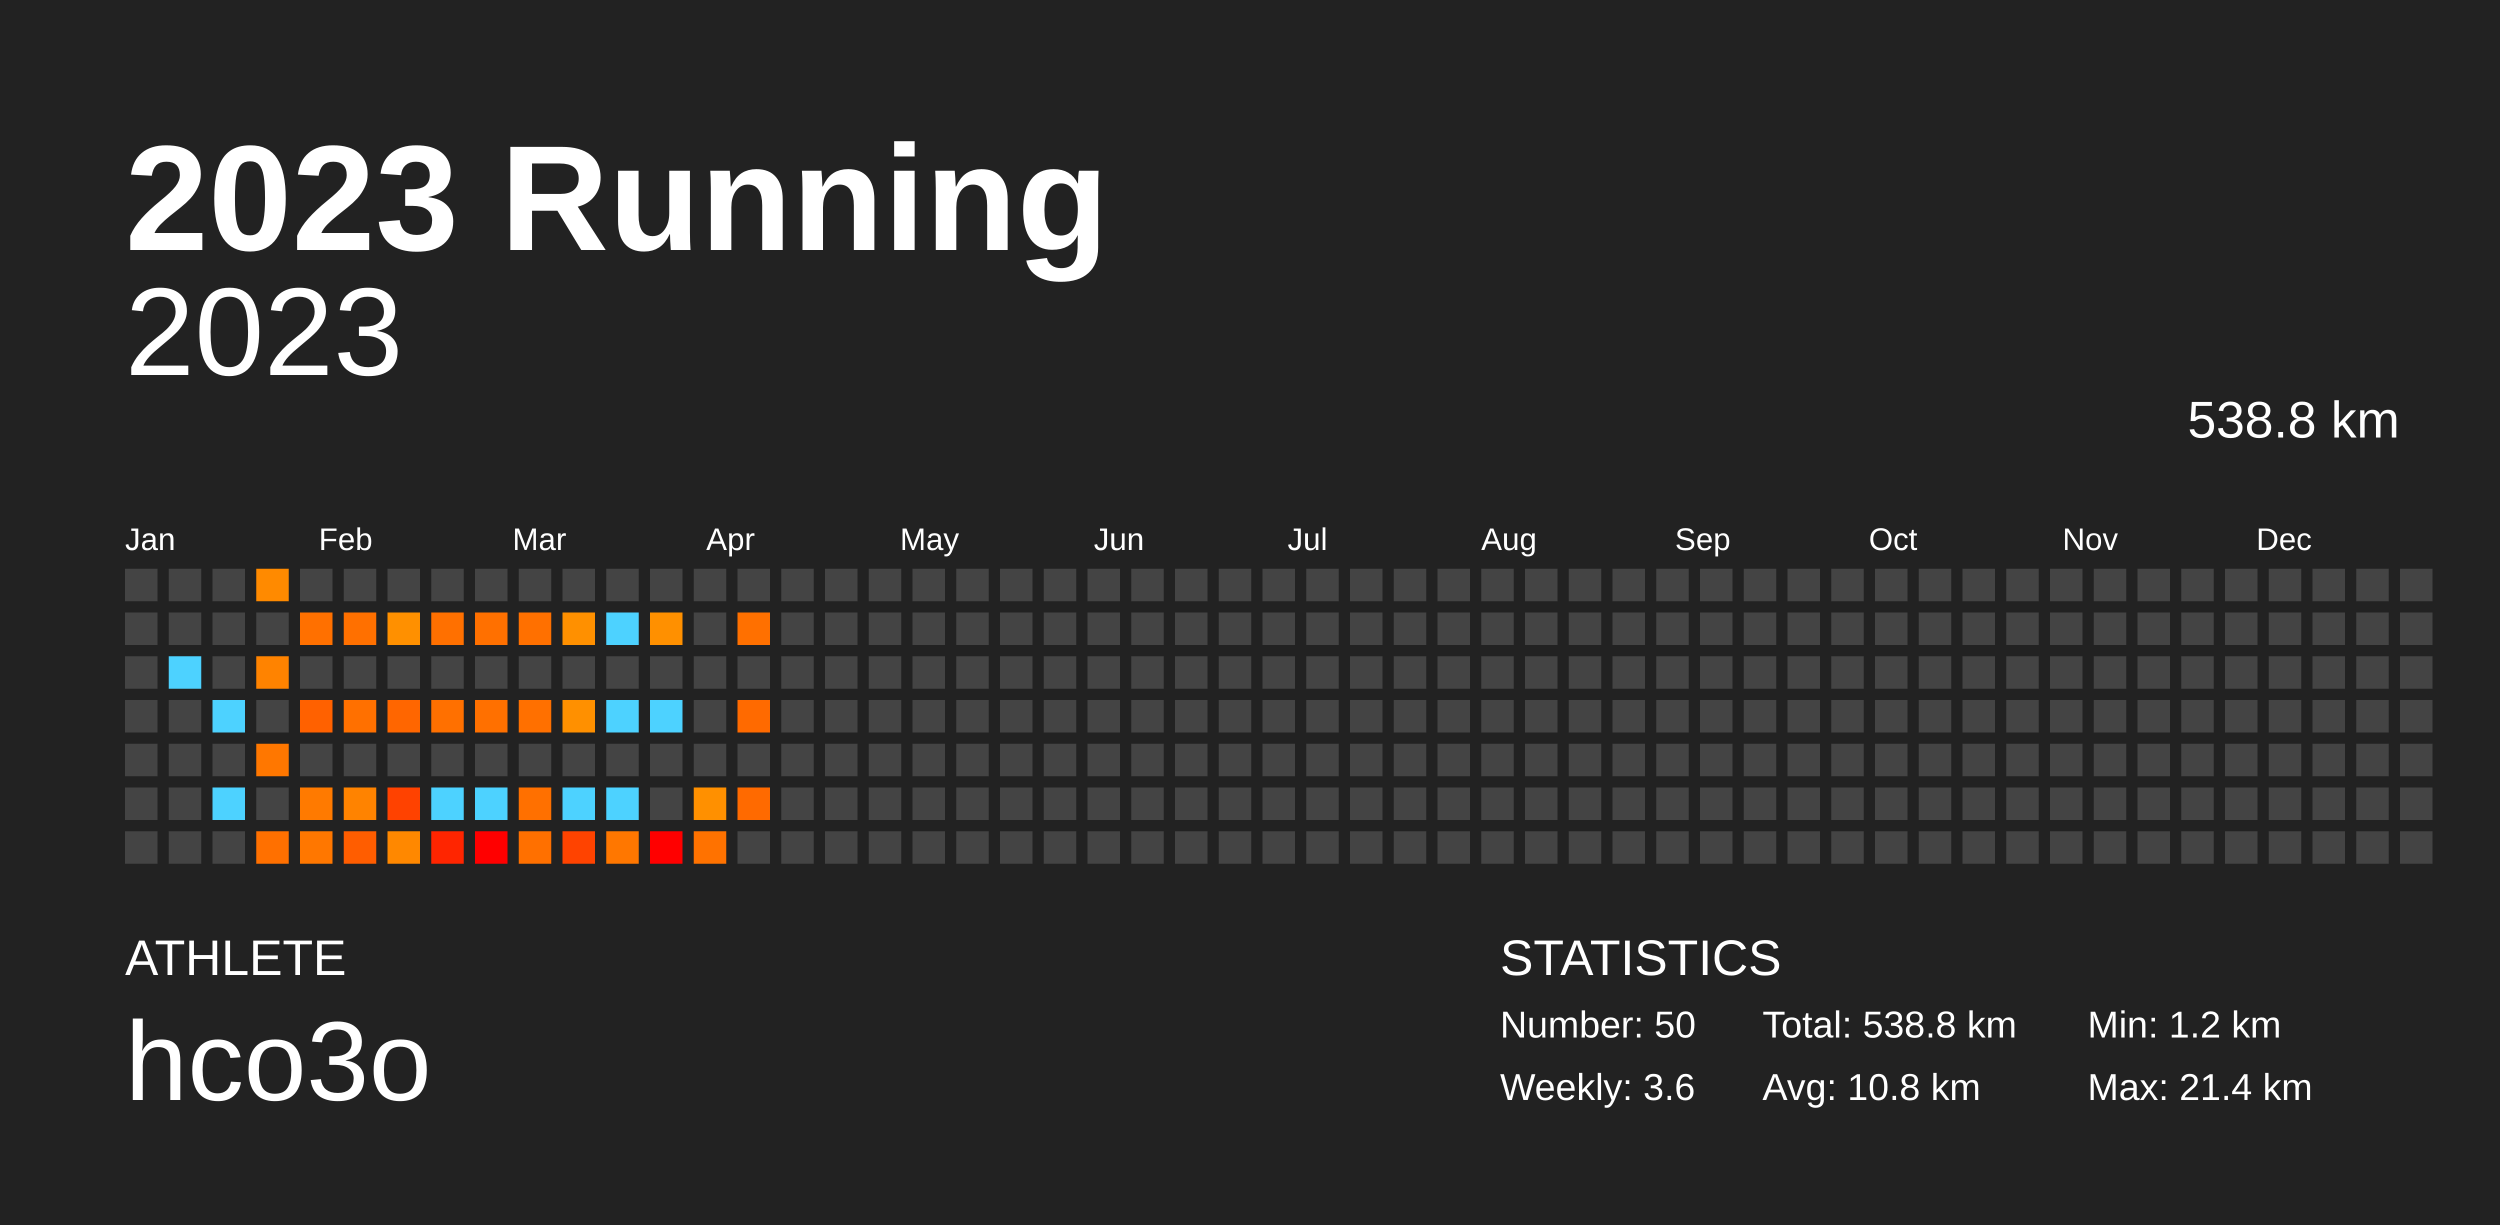
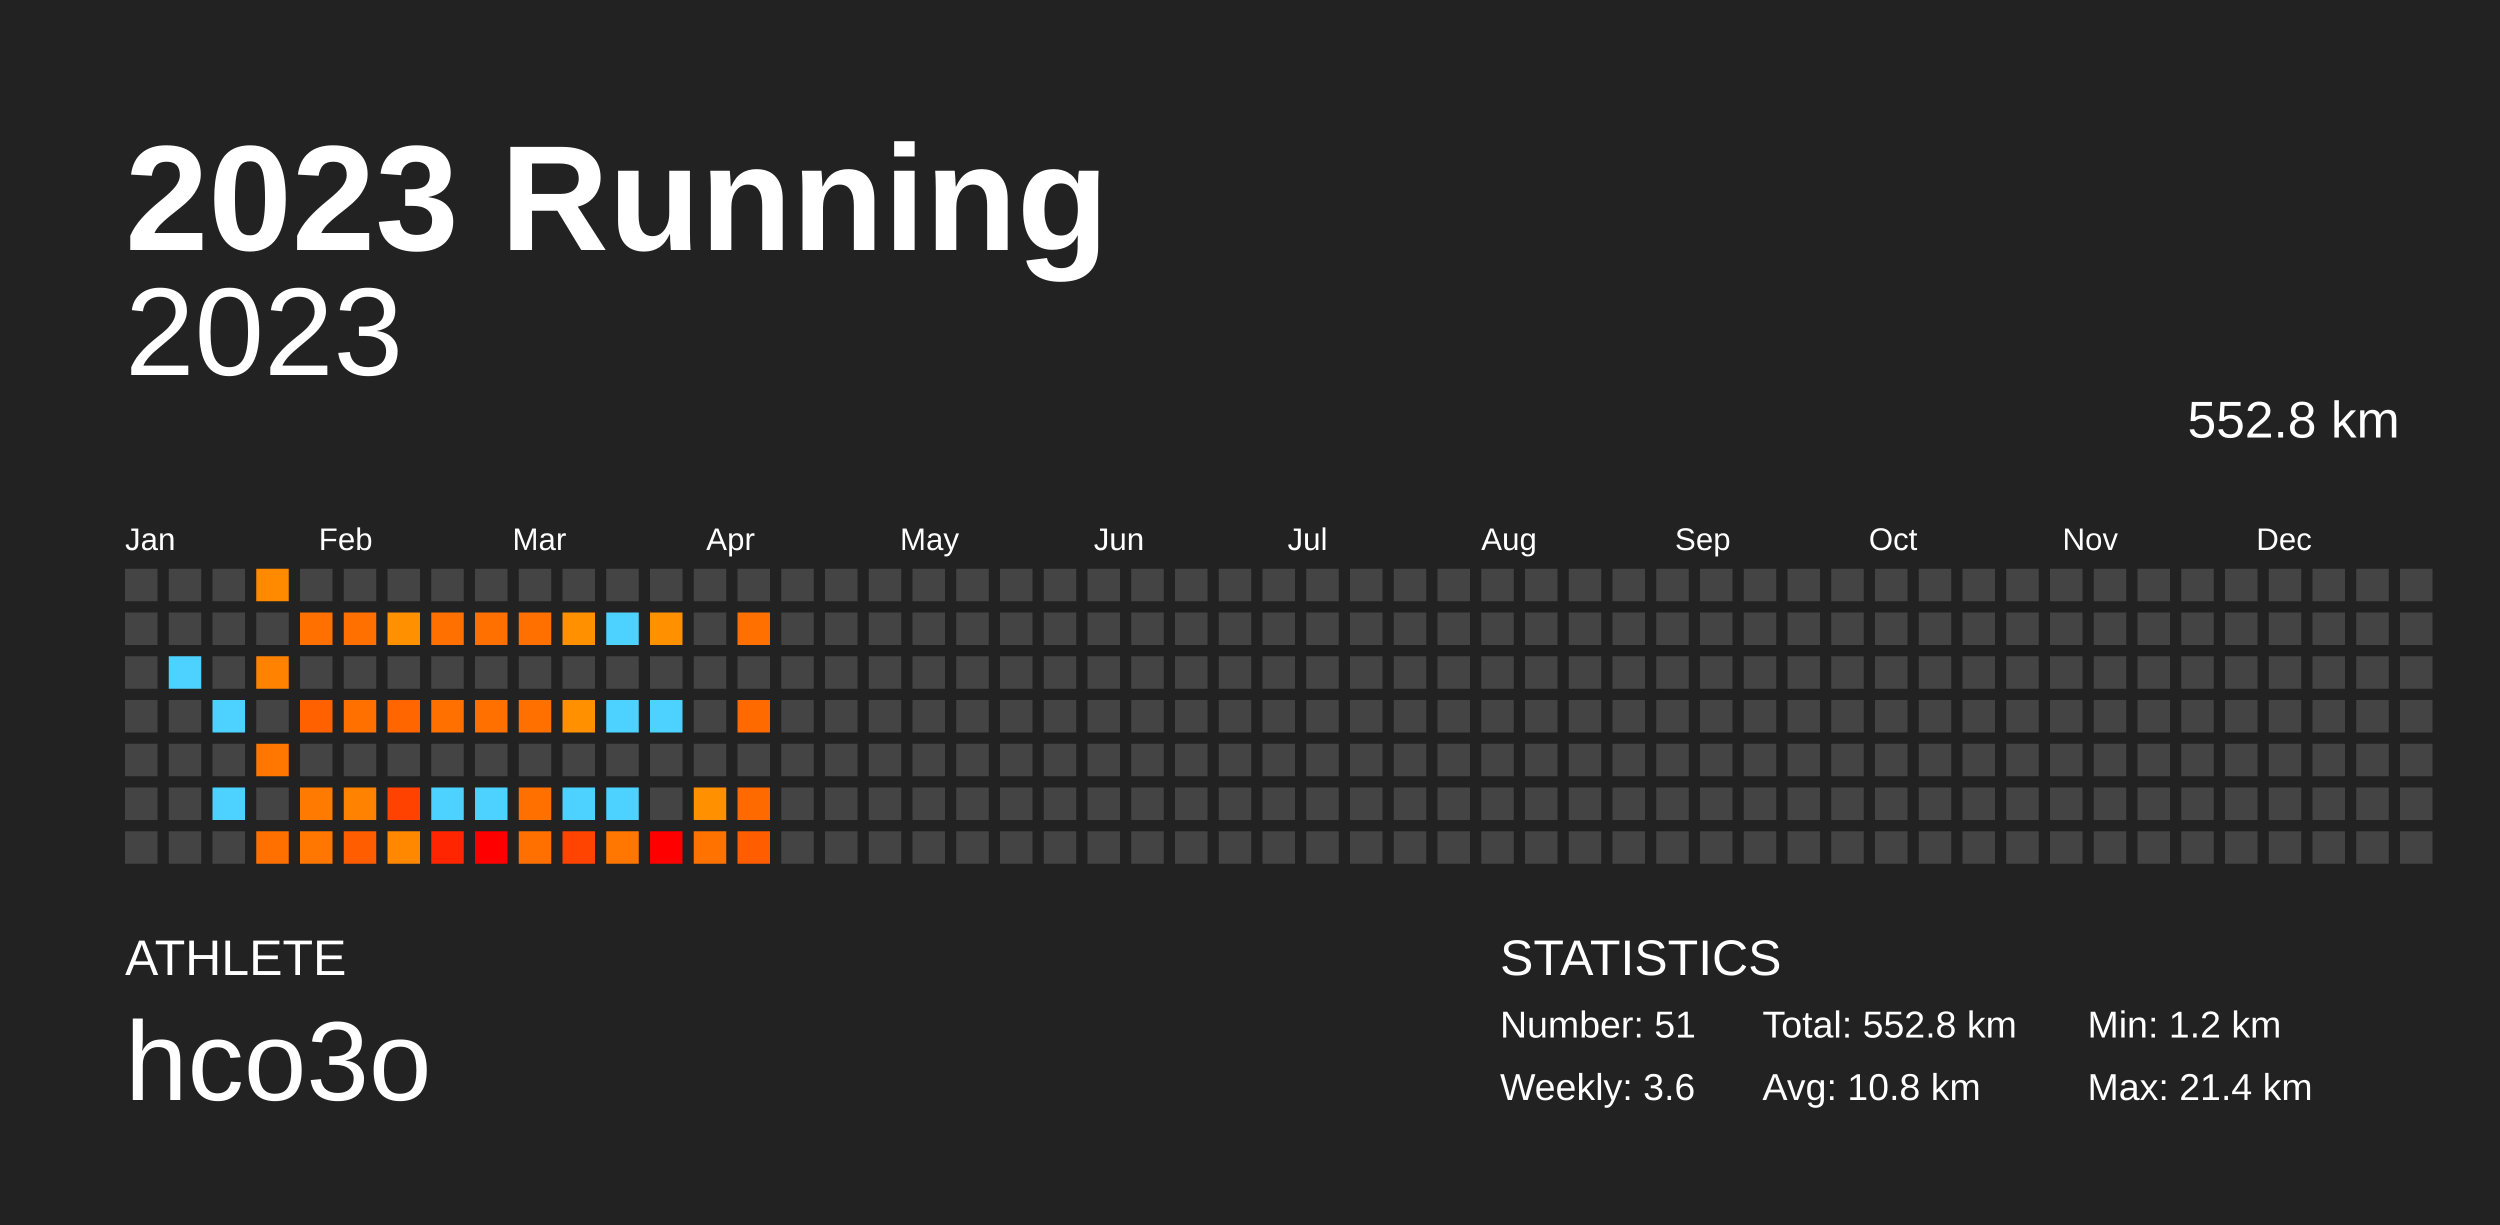
<svg xmlns="http://www.w3.org/2000/svg" baseProfile="full" height="98mm" version="1.1" viewBox="0,0,200,98" width="200mm">
  <defs />
  <rect fill="#222222" height="98" width="200" x="0" y="0" />
  <text fill="#FFFFFF" style="font-size:12px; font-family:Arial; font-weight:bold;" x="10" y="20">2023 Running</text>
  <text fill="#FFFFFF" style="font-size:4px; font-family:Arial" x="10" y="78">ATHLETE</text>
  <text fill="#FFFFFF" style="font-size:9px; font-family:Arial" x="10" y="88">hco3o</text>
  <text fill="#FFFFFF" style="font-size:4px; font-family:Arial" x="120" y="78">STATISTICS</text>
-   <text fill="#FFFFFF" style="font-size:3px; font-family:Arial" x="120" y="83">Number: 50</text>
+   <text fill="#FFFFFF" style="font-size:3px; font-family:Arial" x="120" y="83">Number: 51</text>
  <text fill="#FFFFFF" style="font-size:3px; font-family:Arial" x="120" y="88">Weekly: 3.6</text>
-   <text fill="#FFFFFF" style="font-size:3px; font-family:Arial" x="141" y="83">Total: 538.8 km</text>
+   <text fill="#FFFFFF" style="font-size:3px; font-family:Arial" x="141" y="83">Total: 552.8 km</text>
  <text fill="#FFFFFF" style="font-size:3px; font-family:Arial" x="141" y="88">Avg: 10.8 km</text>
  <text fill="#FFFFFF" style="font-size:3px; font-family:Arial" x="167" y="83">Min: 1.2 km</text>
  <text fill="#FFFFFF" style="font-size:3px; font-family:Arial" x="167" y="88">Max: 21.4 km</text>
  <text alignment-baseline="hanging" fill="#FFFFFF" style="font-size:10.0px; font-family:Arial;" x="10" y="30">2023</text>
-   <text alignment-baseline="hanging" fill="#FFFFFF" style="font-size:4.125px; font-family:Arial;" x="175" y="35">538.8 km</text>
+   <text alignment-baseline="hanging" fill="#FFFFFF" style="font-size:4.125px; font-family:Arial;" x="175" y="35">552.8 km</text>
  <text fill="#FFFFFF" style="font-size:2.5px; font-family:Arial" x="10.0" y="44">Jan</text>
  <text fill="#FFFFFF" style="font-size:2.5px; font-family:Arial" x="25.5" y="44">Feb</text>
  <text fill="#FFFFFF" style="font-size:2.5px; font-family:Arial" x="41.0" y="44">Mar</text>
  <text fill="#FFFFFF" style="font-size:2.5px; font-family:Arial" x="56.5" y="44">Apr</text>
  <text fill="#FFFFFF" style="font-size:2.5px; font-family:Arial" x="72.0" y="44">May</text>
  <text fill="#FFFFFF" style="font-size:2.5px; font-family:Arial" x="87.5" y="44">Jun</text>
  <text fill="#FFFFFF" style="font-size:2.5px; font-family:Arial" x="103.0" y="44">Jul</text>
  <text fill="#FFFFFF" style="font-size:2.5px; font-family:Arial" x="118.5" y="44">Aug</text>
  <text fill="#FFFFFF" style="font-size:2.5px; font-family:Arial" x="134.0" y="44">Sep</text>
  <text fill="#FFFFFF" style="font-size:2.5px; font-family:Arial" x="149.5" y="44">Oct</text>
  <text fill="#FFFFFF" style="font-size:2.5px; font-family:Arial" x="165.0" y="44">Nov</text>
  <text fill="#FFFFFF" style="font-size:2.5px; font-family:Arial" x="180.5" y="44">Dec</text>
  <rect fill="#444444" height="2.6" width="2.6" x="10.0" y="45.5" />
  <rect fill="#444444" height="2.6" width="2.6" x="10.0" y="49.0" />
  <rect fill="#444444" height="2.6" width="2.6" x="10.0" y="52.5" />
  <rect fill="#444444" height="2.6" width="2.6" x="10.0" y="56.0" />
  <rect fill="#444444" height="2.6" width="2.6" x="10.0" y="59.5" />
  <rect fill="#444444" height="2.6" width="2.6" x="10.0" y="63.0" />
  <rect fill="#444444" height="2.6" width="2.6" x="10.0" y="66.5" />
  <rect fill="#444444" height="2.6" width="2.6" x="13.5" y="45.5" />
  <rect fill="#444444" height="2.6" width="2.6" x="13.5" y="49.0" />
  <rect fill="#4dd2ff" height="2.6" width="2.6" x="13.5" y="52.5" />
  <rect fill="#444444" height="2.6" width="2.6" x="13.5" y="56.0" />
  <rect fill="#444444" height="2.6" width="2.6" x="13.5" y="59.5" />
  <rect fill="#444444" height="2.6" width="2.6" x="13.5" y="63.0" />
  <rect fill="#444444" height="2.6" width="2.6" x="13.5" y="66.5" />
  <rect fill="#444444" height="2.6" width="2.6" x="17.0" y="45.5" />
  <rect fill="#444444" height="2.6" width="2.6" x="17.0" y="49.0" />
  <rect fill="#444444" height="2.6" width="2.6" x="17.0" y="52.5" />
  <rect fill="#4dd2ff" height="2.6" width="2.6" x="17.0" y="56.0" />
  <rect fill="#444444" height="2.6" width="2.6" x="17.0" y="59.5" />
  <rect fill="#4dd2ff" height="2.6" width="2.6" x="17.0" y="63.0" />
  <rect fill="#444444" height="2.6" width="2.6" x="17.0" y="66.5" />
  <rect fill="#ff8a00" height="2.6" width="2.6" x="20.5" y="45.5" />
  <rect fill="#444444" height="2.6" width="2.6" x="20.5" y="49.0" />
  <rect fill="#ff8300" height="2.6" width="2.6" x="20.5" y="52.5" />
  <rect fill="#444444" height="2.6" width="2.6" x="20.5" y="56.0" />
  <rect fill="#ff7700" height="2.6" width="2.6" x="20.5" y="59.5" />
  <rect fill="#444444" height="2.6" width="2.6" x="20.5" y="63.0" />
  <rect fill="#ff7000" height="2.6" width="2.6" x="20.5" y="66.5" />
  <rect fill="#444444" height="2.6" width="2.6" x="24.0" y="45.5" />
  <rect fill="#ff7000" height="2.6" width="2.6" x="24.0" y="49.0" />
  <rect fill="#444444" height="2.6" width="2.6" x="24.0" y="52.5" />
  <rect fill="#ff6100" height="2.6" width="2.6" x="24.0" y="56.0" />
  <rect fill="#444444" height="2.6" width="2.6" x="24.0" y="59.5" />
  <rect fill="#ff7a00" height="2.6" width="2.6" x="24.0" y="63.0" />
  <rect fill="#ff7700" height="2.6" width="2.6" x="24.0" y="66.5" />
  <rect fill="#444444" height="2.6" width="2.6" x="27.5" y="45.5" />
  <rect fill="#ff7000" height="2.6" width="2.6" x="27.5" y="49.0" />
  <rect fill="#444444" height="2.6" width="2.6" x="27.5" y="52.5" />
  <rect fill="#ff7000" height="2.6" width="2.6" x="27.5" y="56.0" />
  <rect fill="#444444" height="2.6" width="2.6" x="27.5" y="59.5" />
  <rect fill="#ff8300" height="2.6" width="2.6" x="27.5" y="63.0" />
  <rect fill="#ff5d00" height="2.6" width="2.6" x="27.5" y="66.5" />
  <rect fill="#444444" height="2.6" width="2.6" x="31.0" y="45.5" />
  <rect fill="#ff9000" height="2.6" width="2.6" x="31.0" y="49.0" />
  <rect fill="#444444" height="2.6" width="2.6" x="31.0" y="52.5" />
  <rect fill="#ff6600" height="2.6" width="2.6" x="31.0" y="56.0" />
  <rect fill="#444444" height="2.6" width="2.6" x="31.0" y="59.5" />
  <rect fill="#ff4200" height="2.6" width="2.6" x="31.0" y="63.0" />
  <rect fill="#ff8800" height="2.6" width="2.6" x="31.0" y="66.5" />
  <rect fill="#444444" height="2.6" width="2.6" x="34.5" y="45.5" />
  <rect fill="#ff7000" height="2.6" width="2.6" x="34.5" y="49.0" />
  <rect fill="#444444" height="2.6" width="2.6" x="34.5" y="52.5" />
  <rect fill="#ff7000" height="2.6" width="2.6" x="34.5" y="56.0" />
  <rect fill="#444444" height="2.6" width="2.6" x="34.5" y="59.5" />
  <rect fill="#4dd2ff" height="2.6" width="2.6" x="34.5" y="63.0" />
  <rect fill="#ff2500" height="2.6" width="2.6" x="34.5" y="66.5" />
  <rect fill="#444444" height="2.6" width="2.6" x="38.0" y="45.5" />
  <rect fill="#ff7000" height="2.6" width="2.6" x="38.0" y="49.0" />
  <rect fill="#444444" height="2.6" width="2.6" x="38.0" y="52.5" />
  <rect fill="#ff7000" height="2.6" width="2.6" x="38.0" y="56.0" />
  <rect fill="#444444" height="2.6" width="2.6" x="38.0" y="59.5" />
  <rect fill="#4dd2ff" height="2.6" width="2.6" x="38.0" y="63.0" />
  <rect fill="red" height="2.6" width="2.6" x="38.0" y="66.5" />
  <rect fill="#444444" height="2.6" width="2.6" x="41.5" y="45.5" />
  <rect fill="#ff7000" height="2.6" width="2.6" x="41.5" y="49.0" />
  <rect fill="#444444" height="2.6" width="2.6" x="41.5" y="52.5" />
  <rect fill="#ff7000" height="2.6" width="2.6" x="41.5" y="56.0" />
  <rect fill="#444444" height="2.6" width="2.6" x="41.5" y="59.5" />
  <rect fill="#ff7000" height="2.6" width="2.6" x="41.5" y="63.0" />
  <rect fill="#ff7000" height="2.6" width="2.6" x="41.5" y="66.5" />
  <rect fill="#444444" height="2.6" width="2.6" x="45.0" y="45.5" />
  <rect fill="#ff9000" height="2.6" width="2.6" x="45.0" y="49.0" />
  <rect fill="#444444" height="2.6" width="2.6" x="45.0" y="52.5" />
  <rect fill="#ff9000" height="2.6" width="2.6" x="45.0" y="56.0" />
  <rect fill="#444444" height="2.6" width="2.6" x="45.0" y="59.5" />
  <rect fill="#4dd2ff" height="2.6" width="2.6" x="45.0" y="63.0" />
  <rect fill="#ff4300" height="2.6" width="2.6" x="45.0" y="66.5" />
  <rect fill="#444444" height="2.6" width="2.6" x="48.5" y="45.5" />
  <rect fill="#4dd2ff" height="2.6" width="2.6" x="48.5" y="49.0" />
  <rect fill="#444444" height="2.6" width="2.6" x="48.5" y="52.5" />
  <rect fill="#4dd2ff" height="2.6" width="2.6" x="48.5" y="56.0" />
  <rect fill="#444444" height="2.6" width="2.6" x="48.5" y="59.5" />
  <rect fill="#4dd2ff" height="2.6" width="2.6" x="48.5" y="63.0" />
  <rect fill="#ff7700" height="2.6" width="2.6" x="48.5" y="66.5" />
  <rect fill="#444444" height="2.6" width="2.6" x="52.0" y="45.5" />
  <rect fill="#ff9000" height="2.6" width="2.6" x="52.0" y="49.0" />
  <rect fill="#444444" height="2.6" width="2.6" x="52.0" y="52.5" />
  <rect fill="#4dd2ff" height="2.6" width="2.6" x="52.0" y="56.0" />
  <rect fill="#444444" height="2.6" width="2.6" x="52.0" y="59.5" />
  <rect fill="#444444" height="2.6" width="2.6" x="52.0" y="63.0" />
  <rect fill="red" height="2.6" width="2.6" x="52.0" y="66.5" />
  <rect fill="#444444" height="2.6" width="2.6" x="55.5" y="45.5" />
  <rect fill="#444444" height="2.6" width="2.6" x="55.5" y="49.0" />
  <rect fill="#444444" height="2.6" width="2.6" x="55.5" y="52.5" />
  <rect fill="#444444" height="2.6" width="2.6" x="55.5" y="56.0" />
  <rect fill="#444444" height="2.6" width="2.6" x="55.5" y="59.5" />
  <rect fill="#ff9000" height="2.6" width="2.6" x="55.5" y="63.0" />
  <rect fill="#ff7200" height="2.6" width="2.6" x="55.5" y="66.5" />
  <rect fill="#444444" height="2.6" width="2.6" x="59.0" y="45.5" />
  <rect fill="#ff7000" height="2.6" width="2.6" x="59.0" y="49.0" />
  <rect fill="#444444" height="2.6" width="2.6" x="59.0" y="52.5" />
  <rect fill="#ff6a00" height="2.6" width="2.6" x="59.0" y="56.0" />
  <rect fill="#444444" height="2.6" width="2.6" x="59.0" y="59.5" />
  <rect fill="#ff6a00" height="2.6" width="2.6" x="59.0" y="63.0" />
-   <rect fill="#444444" height="2.6" width="2.6" x="59.0" y="66.5" />
+   <rect fill="#ff5d00" height="2.6" width="2.6" x="59.0" y="66.5" />
  <rect fill="#444444" height="2.6" width="2.6" x="62.5" y="45.5" />
  <rect fill="#444444" height="2.6" width="2.6" x="62.5" y="49.0" />
  <rect fill="#444444" height="2.6" width="2.6" x="62.5" y="52.5" />
  <rect fill="#444444" height="2.6" width="2.6" x="62.5" y="56.0" />
  <rect fill="#444444" height="2.6" width="2.6" x="62.5" y="59.5" />
  <rect fill="#444444" height="2.6" width="2.6" x="62.5" y="63.0" />
  <rect fill="#444444" height="2.6" width="2.6" x="62.5" y="66.5" />
  <rect fill="#444444" height="2.6" width="2.6" x="66.0" y="45.5" />
  <rect fill="#444444" height="2.6" width="2.6" x="66.0" y="49.0" />
  <rect fill="#444444" height="2.6" width="2.6" x="66.0" y="52.5" />
  <rect fill="#444444" height="2.6" width="2.6" x="66.0" y="56.0" />
  <rect fill="#444444" height="2.6" width="2.6" x="66.0" y="59.5" />
  <rect fill="#444444" height="2.6" width="2.6" x="66.0" y="63.0" />
  <rect fill="#444444" height="2.6" width="2.6" x="66.0" y="66.5" />
  <rect fill="#444444" height="2.6" width="2.6" x="69.5" y="45.5" />
  <rect fill="#444444" height="2.6" width="2.6" x="69.5" y="49.0" />
  <rect fill="#444444" height="2.6" width="2.6" x="69.5" y="52.5" />
  <rect fill="#444444" height="2.6" width="2.6" x="69.5" y="56.0" />
  <rect fill="#444444" height="2.6" width="2.6" x="69.5" y="59.5" />
  <rect fill="#444444" height="2.6" width="2.6" x="69.5" y="63.0" />
  <rect fill="#444444" height="2.6" width="2.6" x="69.5" y="66.5" />
  <rect fill="#444444" height="2.6" width="2.6" x="73.0" y="45.5" />
  <rect fill="#444444" height="2.6" width="2.6" x="73.0" y="49.0" />
  <rect fill="#444444" height="2.6" width="2.6" x="73.0" y="52.5" />
  <rect fill="#444444" height="2.6" width="2.6" x="73.0" y="56.0" />
  <rect fill="#444444" height="2.6" width="2.6" x="73.0" y="59.5" />
  <rect fill="#444444" height="2.6" width="2.6" x="73.0" y="63.0" />
  <rect fill="#444444" height="2.6" width="2.6" x="73.0" y="66.5" />
  <rect fill="#444444" height="2.6" width="2.6" x="76.5" y="45.5" />
  <rect fill="#444444" height="2.6" width="2.6" x="76.5" y="49.0" />
  <rect fill="#444444" height="2.6" width="2.6" x="76.5" y="52.5" />
  <rect fill="#444444" height="2.6" width="2.6" x="76.5" y="56.0" />
  <rect fill="#444444" height="2.6" width="2.6" x="76.5" y="59.5" />
  <rect fill="#444444" height="2.6" width="2.6" x="76.5" y="63.0" />
  <rect fill="#444444" height="2.6" width="2.6" x="76.5" y="66.5" />
  <rect fill="#444444" height="2.6" width="2.6" x="80.0" y="45.5" />
  <rect fill="#444444" height="2.6" width="2.6" x="80.0" y="49.0" />
  <rect fill="#444444" height="2.6" width="2.6" x="80.0" y="52.5" />
  <rect fill="#444444" height="2.6" width="2.6" x="80.0" y="56.0" />
  <rect fill="#444444" height="2.6" width="2.6" x="80.0" y="59.5" />
  <rect fill="#444444" height="2.6" width="2.6" x="80.0" y="63.0" />
  <rect fill="#444444" height="2.6" width="2.6" x="80.0" y="66.5" />
  <rect fill="#444444" height="2.6" width="2.6" x="83.5" y="45.5" />
  <rect fill="#444444" height="2.6" width="2.6" x="83.5" y="49.0" />
  <rect fill="#444444" height="2.6" width="2.6" x="83.5" y="52.5" />
  <rect fill="#444444" height="2.6" width="2.6" x="83.5" y="56.0" />
  <rect fill="#444444" height="2.6" width="2.6" x="83.5" y="59.5" />
  <rect fill="#444444" height="2.6" width="2.6" x="83.5" y="63.0" />
  <rect fill="#444444" height="2.6" width="2.6" x="83.5" y="66.5" />
  <rect fill="#444444" height="2.6" width="2.6" x="87.0" y="45.5" />
  <rect fill="#444444" height="2.6" width="2.6" x="87.0" y="49.0" />
  <rect fill="#444444" height="2.6" width="2.6" x="87.0" y="52.5" />
  <rect fill="#444444" height="2.6" width="2.6" x="87.0" y="56.0" />
  <rect fill="#444444" height="2.6" width="2.6" x="87.0" y="59.5" />
  <rect fill="#444444" height="2.6" width="2.6" x="87.0" y="63.0" />
  <rect fill="#444444" height="2.6" width="2.6" x="87.0" y="66.5" />
  <rect fill="#444444" height="2.6" width="2.6" x="90.5" y="45.5" />
  <rect fill="#444444" height="2.6" width="2.6" x="90.5" y="49.0" />
  <rect fill="#444444" height="2.6" width="2.6" x="90.5" y="52.5" />
  <rect fill="#444444" height="2.6" width="2.6" x="90.5" y="56.0" />
  <rect fill="#444444" height="2.6" width="2.6" x="90.5" y="59.5" />
  <rect fill="#444444" height="2.6" width="2.6" x="90.5" y="63.0" />
  <rect fill="#444444" height="2.6" width="2.6" x="90.5" y="66.5" />
  <rect fill="#444444" height="2.6" width="2.6" x="94.0" y="45.5" />
  <rect fill="#444444" height="2.6" width="2.6" x="94.0" y="49.0" />
  <rect fill="#444444" height="2.6" width="2.6" x="94.0" y="52.5" />
  <rect fill="#444444" height="2.6" width="2.6" x="94.0" y="56.0" />
  <rect fill="#444444" height="2.6" width="2.6" x="94.0" y="59.5" />
  <rect fill="#444444" height="2.6" width="2.6" x="94.0" y="63.0" />
  <rect fill="#444444" height="2.6" width="2.6" x="94.0" y="66.5" />
  <rect fill="#444444" height="2.6" width="2.6" x="97.5" y="45.5" />
  <rect fill="#444444" height="2.6" width="2.6" x="97.5" y="49.0" />
  <rect fill="#444444" height="2.6" width="2.6" x="97.5" y="52.5" />
  <rect fill="#444444" height="2.6" width="2.6" x="97.5" y="56.0" />
  <rect fill="#444444" height="2.6" width="2.6" x="97.5" y="59.5" />
  <rect fill="#444444" height="2.6" width="2.6" x="97.5" y="63.0" />
  <rect fill="#444444" height="2.6" width="2.6" x="97.5" y="66.5" />
  <rect fill="#444444" height="2.6" width="2.6" x="101.0" y="45.5" />
  <rect fill="#444444" height="2.6" width="2.6" x="101.0" y="49.0" />
  <rect fill="#444444" height="2.6" width="2.6" x="101.0" y="52.5" />
  <rect fill="#444444" height="2.6" width="2.6" x="101.0" y="56.0" />
  <rect fill="#444444" height="2.6" width="2.6" x="101.0" y="59.5" />
  <rect fill="#444444" height="2.6" width="2.6" x="101.0" y="63.0" />
  <rect fill="#444444" height="2.6" width="2.6" x="101.0" y="66.5" />
  <rect fill="#444444" height="2.6" width="2.6" x="104.5" y="45.5" />
  <rect fill="#444444" height="2.6" width="2.6" x="104.5" y="49.0" />
  <rect fill="#444444" height="2.6" width="2.6" x="104.5" y="52.5" />
  <rect fill="#444444" height="2.6" width="2.6" x="104.5" y="56.0" />
  <rect fill="#444444" height="2.6" width="2.6" x="104.5" y="59.5" />
  <rect fill="#444444" height="2.6" width="2.6" x="104.5" y="63.0" />
  <rect fill="#444444" height="2.6" width="2.6" x="104.5" y="66.5" />
  <rect fill="#444444" height="2.6" width="2.6" x="108.0" y="45.5" />
  <rect fill="#444444" height="2.6" width="2.6" x="108.0" y="49.0" />
  <rect fill="#444444" height="2.6" width="2.6" x="108.0" y="52.5" />
  <rect fill="#444444" height="2.6" width="2.6" x="108.0" y="56.0" />
  <rect fill="#444444" height="2.6" width="2.6" x="108.0" y="59.5" />
  <rect fill="#444444" height="2.6" width="2.6" x="108.0" y="63.0" />
  <rect fill="#444444" height="2.6" width="2.6" x="108.0" y="66.5" />
  <rect fill="#444444" height="2.6" width="2.6" x="111.5" y="45.5" />
  <rect fill="#444444" height="2.6" width="2.6" x="111.5" y="49.0" />
  <rect fill="#444444" height="2.6" width="2.6" x="111.5" y="52.5" />
  <rect fill="#444444" height="2.6" width="2.6" x="111.5" y="56.0" />
  <rect fill="#444444" height="2.6" width="2.6" x="111.5" y="59.5" />
  <rect fill="#444444" height="2.6" width="2.6" x="111.5" y="63.0" />
  <rect fill="#444444" height="2.6" width="2.6" x="111.5" y="66.5" />
  <rect fill="#444444" height="2.6" width="2.6" x="115.0" y="45.5" />
  <rect fill="#444444" height="2.6" width="2.6" x="115.0" y="49.0" />
  <rect fill="#444444" height="2.6" width="2.6" x="115.0" y="52.5" />
  <rect fill="#444444" height="2.6" width="2.6" x="115.0" y="56.0" />
  <rect fill="#444444" height="2.6" width="2.6" x="115.0" y="59.5" />
  <rect fill="#444444" height="2.6" width="2.6" x="115.0" y="63.0" />
  <rect fill="#444444" height="2.6" width="2.6" x="115.0" y="66.5" />
  <rect fill="#444444" height="2.6" width="2.6" x="118.5" y="45.5" />
  <rect fill="#444444" height="2.6" width="2.6" x="118.5" y="49.0" />
  <rect fill="#444444" height="2.6" width="2.6" x="118.5" y="52.5" />
  <rect fill="#444444" height="2.6" width="2.6" x="118.5" y="56.0" />
  <rect fill="#444444" height="2.6" width="2.6" x="118.5" y="59.5" />
  <rect fill="#444444" height="2.6" width="2.6" x="118.5" y="63.0" />
  <rect fill="#444444" height="2.6" width="2.6" x="118.5" y="66.5" />
  <rect fill="#444444" height="2.6" width="2.6" x="122.0" y="45.5" />
  <rect fill="#444444" height="2.6" width="2.6" x="122.0" y="49.0" />
  <rect fill="#444444" height="2.6" width="2.6" x="122.0" y="52.5" />
  <rect fill="#444444" height="2.6" width="2.6" x="122.0" y="56.0" />
  <rect fill="#444444" height="2.6" width="2.6" x="122.0" y="59.5" />
  <rect fill="#444444" height="2.6" width="2.6" x="122.0" y="63.0" />
  <rect fill="#444444" height="2.6" width="2.6" x="122.0" y="66.5" />
  <rect fill="#444444" height="2.6" width="2.6" x="125.5" y="45.5" />
  <rect fill="#444444" height="2.6" width="2.6" x="125.5" y="49.0" />
  <rect fill="#444444" height="2.6" width="2.6" x="125.5" y="52.5" />
  <rect fill="#444444" height="2.6" width="2.6" x="125.5" y="56.0" />
  <rect fill="#444444" height="2.6" width="2.6" x="125.5" y="59.5" />
  <rect fill="#444444" height="2.6" width="2.6" x="125.5" y="63.0" />
  <rect fill="#444444" height="2.6" width="2.6" x="125.5" y="66.5" />
  <rect fill="#444444" height="2.6" width="2.6" x="129.0" y="45.5" />
  <rect fill="#444444" height="2.6" width="2.6" x="129.0" y="49.0" />
  <rect fill="#444444" height="2.6" width="2.6" x="129.0" y="52.5" />
  <rect fill="#444444" height="2.6" width="2.6" x="129.0" y="56.0" />
  <rect fill="#444444" height="2.6" width="2.6" x="129.0" y="59.5" />
  <rect fill="#444444" height="2.6" width="2.6" x="129.0" y="63.0" />
  <rect fill="#444444" height="2.6" width="2.6" x="129.0" y="66.5" />
  <rect fill="#444444" height="2.6" width="2.6" x="132.5" y="45.5" />
  <rect fill="#444444" height="2.6" width="2.6" x="132.5" y="49.0" />
  <rect fill="#444444" height="2.6" width="2.6" x="132.5" y="52.5" />
  <rect fill="#444444" height="2.6" width="2.6" x="132.5" y="56.0" />
  <rect fill="#444444" height="2.6" width="2.6" x="132.5" y="59.5" />
  <rect fill="#444444" height="2.6" width="2.6" x="132.5" y="63.0" />
  <rect fill="#444444" height="2.6" width="2.6" x="132.5" y="66.5" />
  <rect fill="#444444" height="2.6" width="2.6" x="136.0" y="45.5" />
  <rect fill="#444444" height="2.6" width="2.6" x="136.0" y="49.0" />
  <rect fill="#444444" height="2.6" width="2.6" x="136.0" y="52.5" />
  <rect fill="#444444" height="2.6" width="2.6" x="136.0" y="56.0" />
  <rect fill="#444444" height="2.6" width="2.6" x="136.0" y="59.5" />
  <rect fill="#444444" height="2.6" width="2.6" x="136.0" y="63.0" />
  <rect fill="#444444" height="2.6" width="2.6" x="136.0" y="66.5" />
  <rect fill="#444444" height="2.6" width="2.6" x="139.5" y="45.5" />
  <rect fill="#444444" height="2.6" width="2.6" x="139.5" y="49.0" />
  <rect fill="#444444" height="2.6" width="2.6" x="139.5" y="52.5" />
  <rect fill="#444444" height="2.6" width="2.6" x="139.5" y="56.0" />
  <rect fill="#444444" height="2.6" width="2.6" x="139.5" y="59.5" />
  <rect fill="#444444" height="2.6" width="2.6" x="139.5" y="63.0" />
  <rect fill="#444444" height="2.6" width="2.6" x="139.5" y="66.5" />
  <rect fill="#444444" height="2.6" width="2.6" x="143.0" y="45.5" />
  <rect fill="#444444" height="2.6" width="2.6" x="143.0" y="49.0" />
  <rect fill="#444444" height="2.6" width="2.6" x="143.0" y="52.5" />
  <rect fill="#444444" height="2.6" width="2.6" x="143.0" y="56.0" />
  <rect fill="#444444" height="2.6" width="2.6" x="143.0" y="59.5" />
  <rect fill="#444444" height="2.6" width="2.6" x="143.0" y="63.0" />
  <rect fill="#444444" height="2.6" width="2.6" x="143.0" y="66.5" />
  <rect fill="#444444" height="2.6" width="2.6" x="146.5" y="45.5" />
  <rect fill="#444444" height="2.6" width="2.6" x="146.5" y="49.0" />
  <rect fill="#444444" height="2.6" width="2.6" x="146.5" y="52.5" />
  <rect fill="#444444" height="2.6" width="2.6" x="146.5" y="56.0" />
  <rect fill="#444444" height="2.6" width="2.6" x="146.5" y="59.5" />
  <rect fill="#444444" height="2.6" width="2.6" x="146.5" y="63.0" />
  <rect fill="#444444" height="2.6" width="2.6" x="146.5" y="66.5" />
  <rect fill="#444444" height="2.6" width="2.6" x="150.0" y="45.5" />
  <rect fill="#444444" height="2.6" width="2.6" x="150.0" y="49.0" />
  <rect fill="#444444" height="2.6" width="2.6" x="150.0" y="52.5" />
  <rect fill="#444444" height="2.6" width="2.6" x="150.0" y="56.0" />
  <rect fill="#444444" height="2.6" width="2.6" x="150.0" y="59.5" />
  <rect fill="#444444" height="2.6" width="2.6" x="150.0" y="63.0" />
  <rect fill="#444444" height="2.6" width="2.6" x="150.0" y="66.5" />
  <rect fill="#444444" height="2.6" width="2.6" x="153.5" y="45.5" />
  <rect fill="#444444" height="2.6" width="2.6" x="153.5" y="49.0" />
  <rect fill="#444444" height="2.6" width="2.6" x="153.5" y="52.5" />
  <rect fill="#444444" height="2.6" width="2.6" x="153.5" y="56.0" />
  <rect fill="#444444" height="2.6" width="2.6" x="153.5" y="59.5" />
  <rect fill="#444444" height="2.6" width="2.6" x="153.5" y="63.0" />
  <rect fill="#444444" height="2.6" width="2.6" x="153.5" y="66.5" />
  <rect fill="#444444" height="2.6" width="2.6" x="157.0" y="45.5" />
  <rect fill="#444444" height="2.6" width="2.6" x="157.0" y="49.0" />
  <rect fill="#444444" height="2.6" width="2.6" x="157.0" y="52.5" />
  <rect fill="#444444" height="2.6" width="2.6" x="157.0" y="56.0" />
  <rect fill="#444444" height="2.6" width="2.6" x="157.0" y="59.5" />
  <rect fill="#444444" height="2.6" width="2.6" x="157.0" y="63.0" />
  <rect fill="#444444" height="2.6" width="2.6" x="157.0" y="66.5" />
  <rect fill="#444444" height="2.6" width="2.6" x="160.5" y="45.5" />
  <rect fill="#444444" height="2.6" width="2.6" x="160.5" y="49.0" />
  <rect fill="#444444" height="2.6" width="2.6" x="160.5" y="52.5" />
  <rect fill="#444444" height="2.6" width="2.6" x="160.5" y="56.0" />
  <rect fill="#444444" height="2.6" width="2.6" x="160.5" y="59.5" />
  <rect fill="#444444" height="2.6" width="2.6" x="160.5" y="63.0" />
  <rect fill="#444444" height="2.6" width="2.6" x="160.5" y="66.5" />
  <rect fill="#444444" height="2.6" width="2.6" x="164.0" y="45.5" />
  <rect fill="#444444" height="2.6" width="2.6" x="164.0" y="49.0" />
  <rect fill="#444444" height="2.6" width="2.6" x="164.0" y="52.5" />
  <rect fill="#444444" height="2.6" width="2.6" x="164.0" y="56.0" />
  <rect fill="#444444" height="2.6" width="2.6" x="164.0" y="59.5" />
  <rect fill="#444444" height="2.6" width="2.6" x="164.0" y="63.0" />
  <rect fill="#444444" height="2.6" width="2.6" x="164.0" y="66.5" />
  <rect fill="#444444" height="2.6" width="2.6" x="167.5" y="45.5" />
  <rect fill="#444444" height="2.6" width="2.6" x="167.5" y="49.0" />
  <rect fill="#444444" height="2.6" width="2.6" x="167.5" y="52.5" />
  <rect fill="#444444" height="2.6" width="2.6" x="167.5" y="56.0" />
  <rect fill="#444444" height="2.6" width="2.6" x="167.5" y="59.5" />
  <rect fill="#444444" height="2.6" width="2.6" x="167.5" y="63.0" />
  <rect fill="#444444" height="2.6" width="2.6" x="167.5" y="66.5" />
  <rect fill="#444444" height="2.6" width="2.6" x="171.0" y="45.5" />
  <rect fill="#444444" height="2.6" width="2.6" x="171.0" y="49.0" />
  <rect fill="#444444" height="2.6" width="2.6" x="171.0" y="52.5" />
  <rect fill="#444444" height="2.6" width="2.6" x="171.0" y="56.0" />
  <rect fill="#444444" height="2.6" width="2.6" x="171.0" y="59.5" />
  <rect fill="#444444" height="2.6" width="2.6" x="171.0" y="63.0" />
  <rect fill="#444444" height="2.6" width="2.6" x="171.0" y="66.5" />
  <rect fill="#444444" height="2.6" width="2.6" x="174.5" y="45.5" />
  <rect fill="#444444" height="2.6" width="2.6" x="174.5" y="49.0" />
  <rect fill="#444444" height="2.6" width="2.6" x="174.5" y="52.5" />
  <rect fill="#444444" height="2.6" width="2.6" x="174.5" y="56.0" />
  <rect fill="#444444" height="2.6" width="2.6" x="174.5" y="59.5" />
  <rect fill="#444444" height="2.6" width="2.6" x="174.5" y="63.0" />
  <rect fill="#444444" height="2.6" width="2.6" x="174.5" y="66.5" />
  <rect fill="#444444" height="2.6" width="2.6" x="178.0" y="45.5" />
  <rect fill="#444444" height="2.6" width="2.6" x="178.0" y="49.0" />
  <rect fill="#444444" height="2.6" width="2.6" x="178.0" y="52.5" />
  <rect fill="#444444" height="2.6" width="2.6" x="178.0" y="56.0" />
  <rect fill="#444444" height="2.6" width="2.6" x="178.0" y="59.5" />
  <rect fill="#444444" height="2.6" width="2.6" x="178.0" y="63.0" />
  <rect fill="#444444" height="2.6" width="2.6" x="178.0" y="66.5" />
  <rect fill="#444444" height="2.6" width="2.6" x="181.5" y="45.5" />
  <rect fill="#444444" height="2.6" width="2.6" x="181.5" y="49.0" />
  <rect fill="#444444" height="2.6" width="2.6" x="181.5" y="52.5" />
  <rect fill="#444444" height="2.6" width="2.6" x="181.5" y="56.0" />
  <rect fill="#444444" height="2.6" width="2.6" x="181.5" y="59.5" />
  <rect fill="#444444" height="2.6" width="2.6" x="181.5" y="63.0" />
  <rect fill="#444444" height="2.6" width="2.6" x="181.5" y="66.5" />
  <rect fill="#444444" height="2.6" width="2.6" x="185.0" y="45.5" />
  <rect fill="#444444" height="2.6" width="2.6" x="185.0" y="49.0" />
  <rect fill="#444444" height="2.6" width="2.6" x="185.0" y="52.5" />
  <rect fill="#444444" height="2.6" width="2.6" x="185.0" y="56.0" />
  <rect fill="#444444" height="2.6" width="2.6" x="185.0" y="59.5" />
  <rect fill="#444444" height="2.6" width="2.6" x="185.0" y="63.0" />
  <rect fill="#444444" height="2.6" width="2.6" x="185.0" y="66.5" />
  <rect fill="#444444" height="2.6" width="2.6" x="188.5" y="45.5" />
  <rect fill="#444444" height="2.6" width="2.6" x="188.5" y="49.0" />
  <rect fill="#444444" height="2.6" width="2.6" x="188.5" y="52.5" />
  <rect fill="#444444" height="2.6" width="2.6" x="188.5" y="56.0" />
  <rect fill="#444444" height="2.6" width="2.6" x="188.5" y="59.5" />
  <rect fill="#444444" height="2.6" width="2.6" x="188.5" y="63.0" />
  <rect fill="#444444" height="2.6" width="2.6" x="188.5" y="66.5" />
  <rect fill="#444444" height="2.6" width="2.6" x="192.0" y="45.5" />
  <rect fill="#444444" height="2.6" width="2.6" x="192.0" y="49.0" />
  <rect fill="#444444" height="2.6" width="2.6" x="192.0" y="52.5" />
  <rect fill="#444444" height="2.6" width="2.6" x="192.0" y="56.0" />
  <rect fill="#444444" height="2.6" width="2.6" x="192.0" y="59.5" />
  <rect fill="#444444" height="2.6" width="2.6" x="192.0" y="63.0" />
  <rect fill="#444444" height="2.6" width="2.6" x="192.0" y="66.5" />
</svg>
